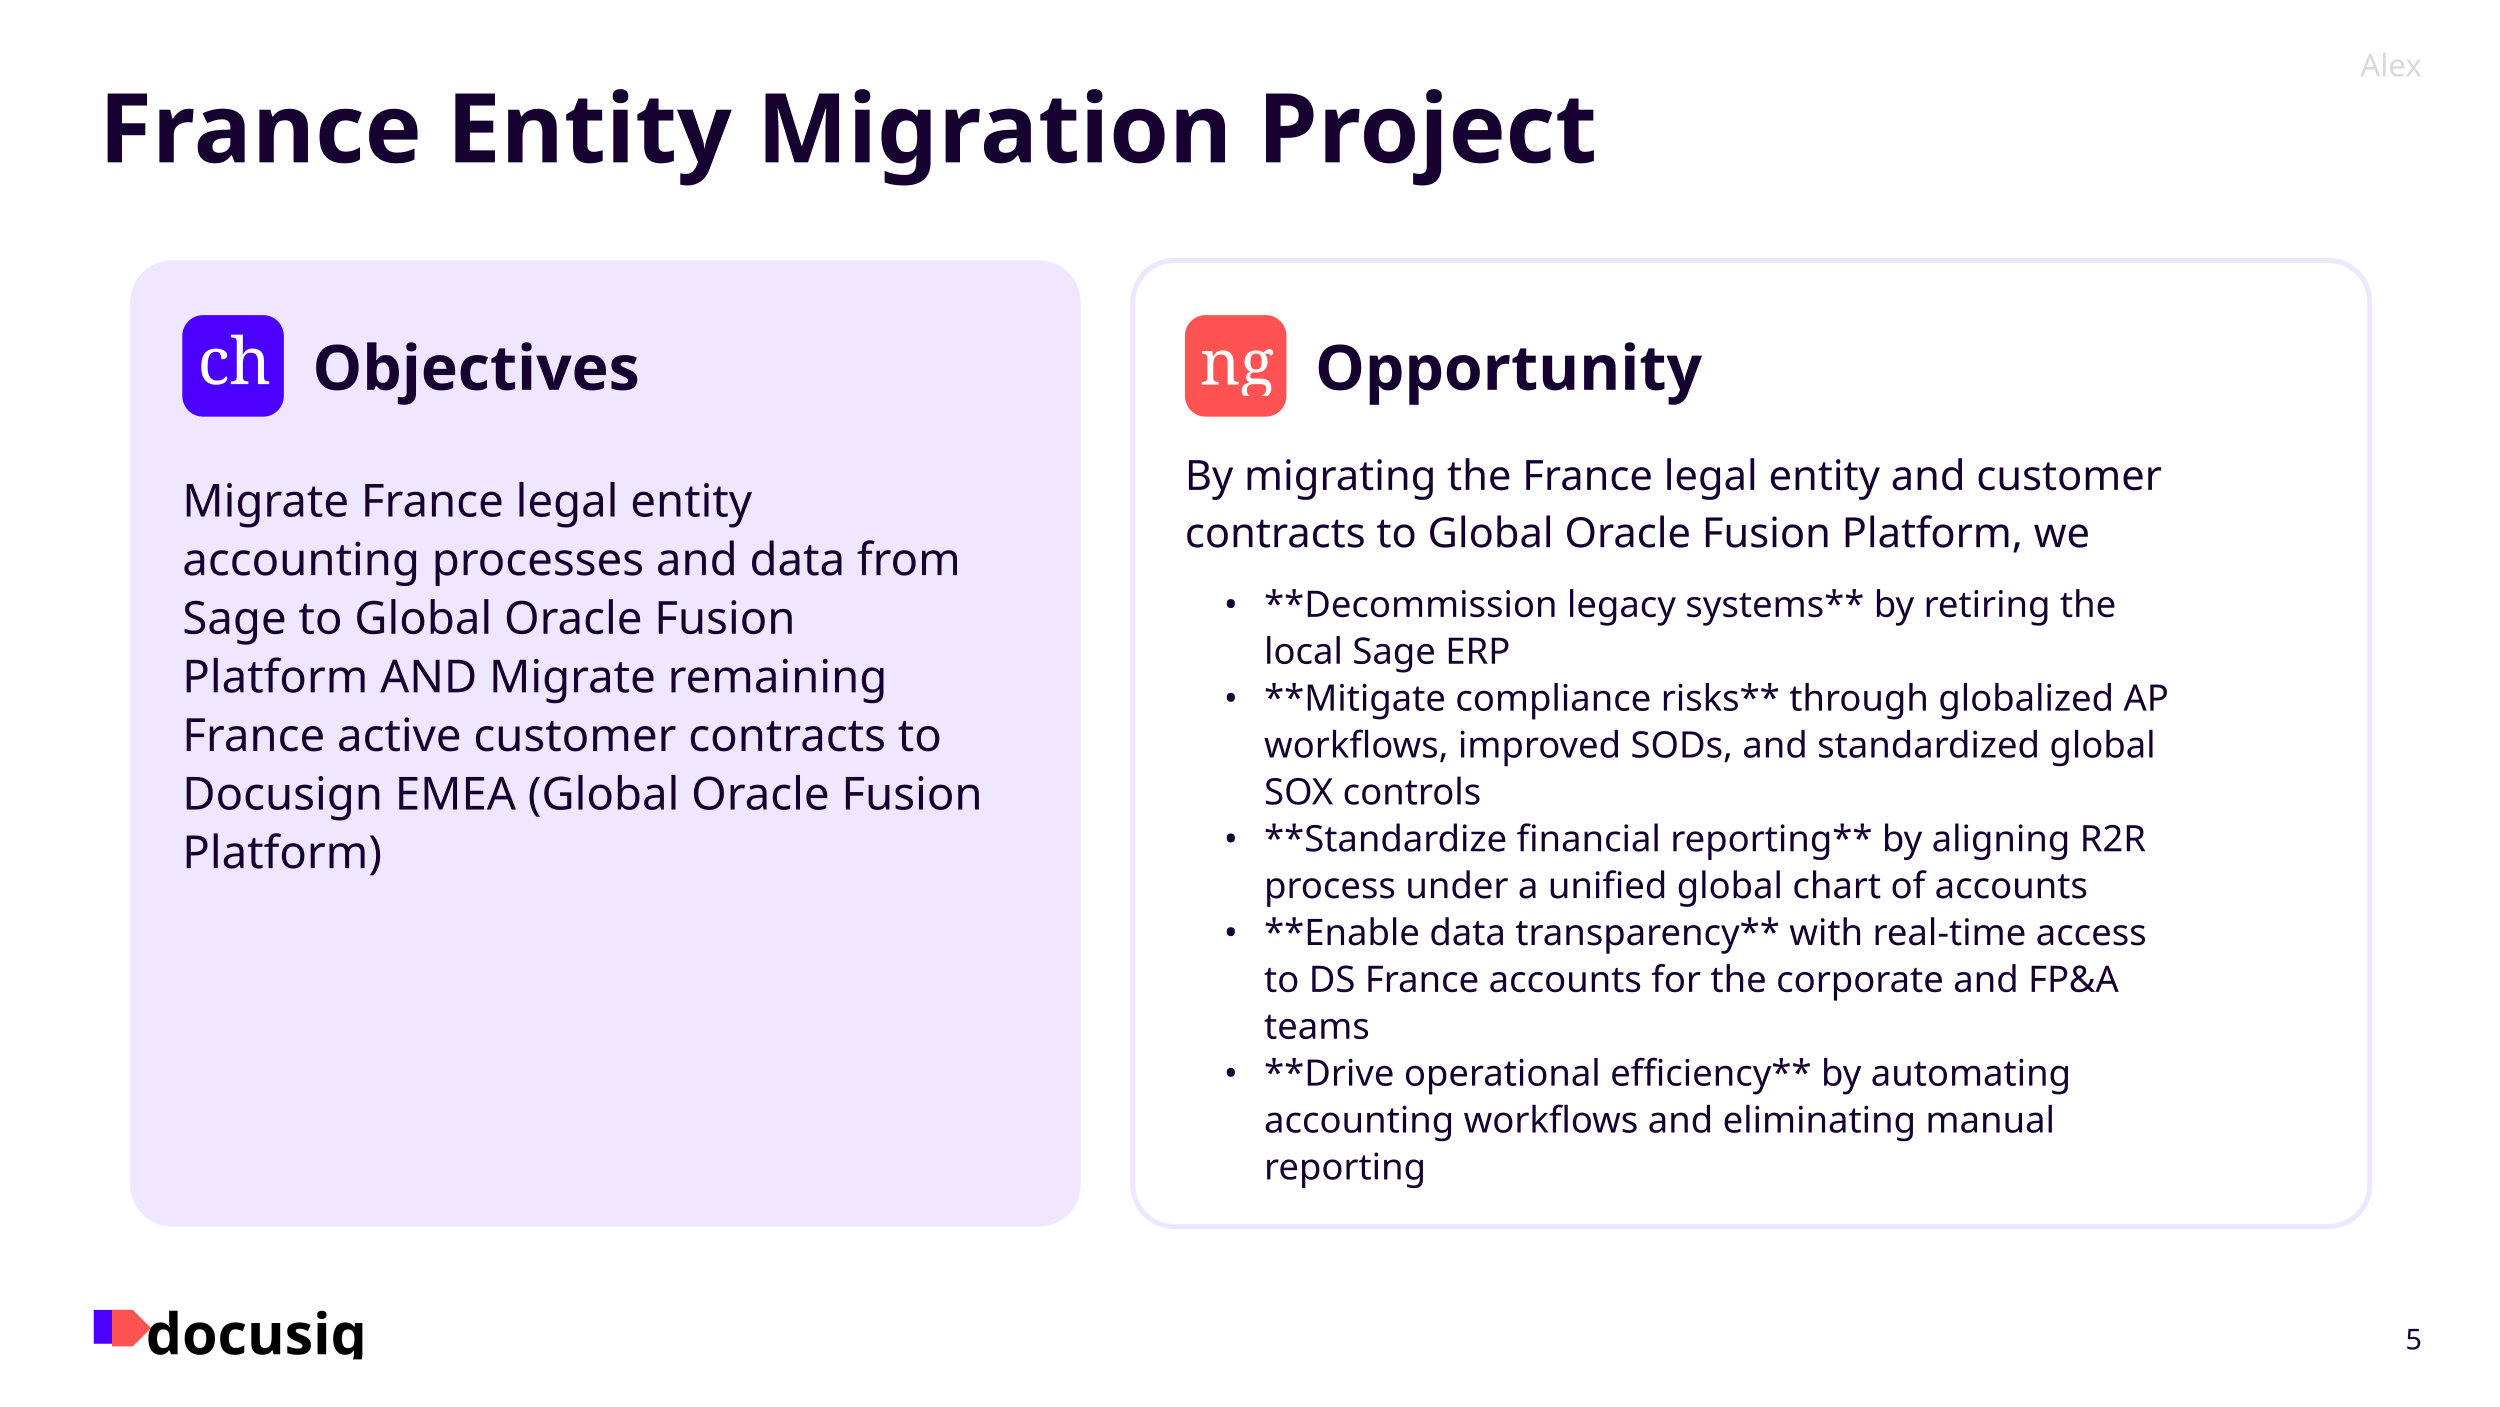
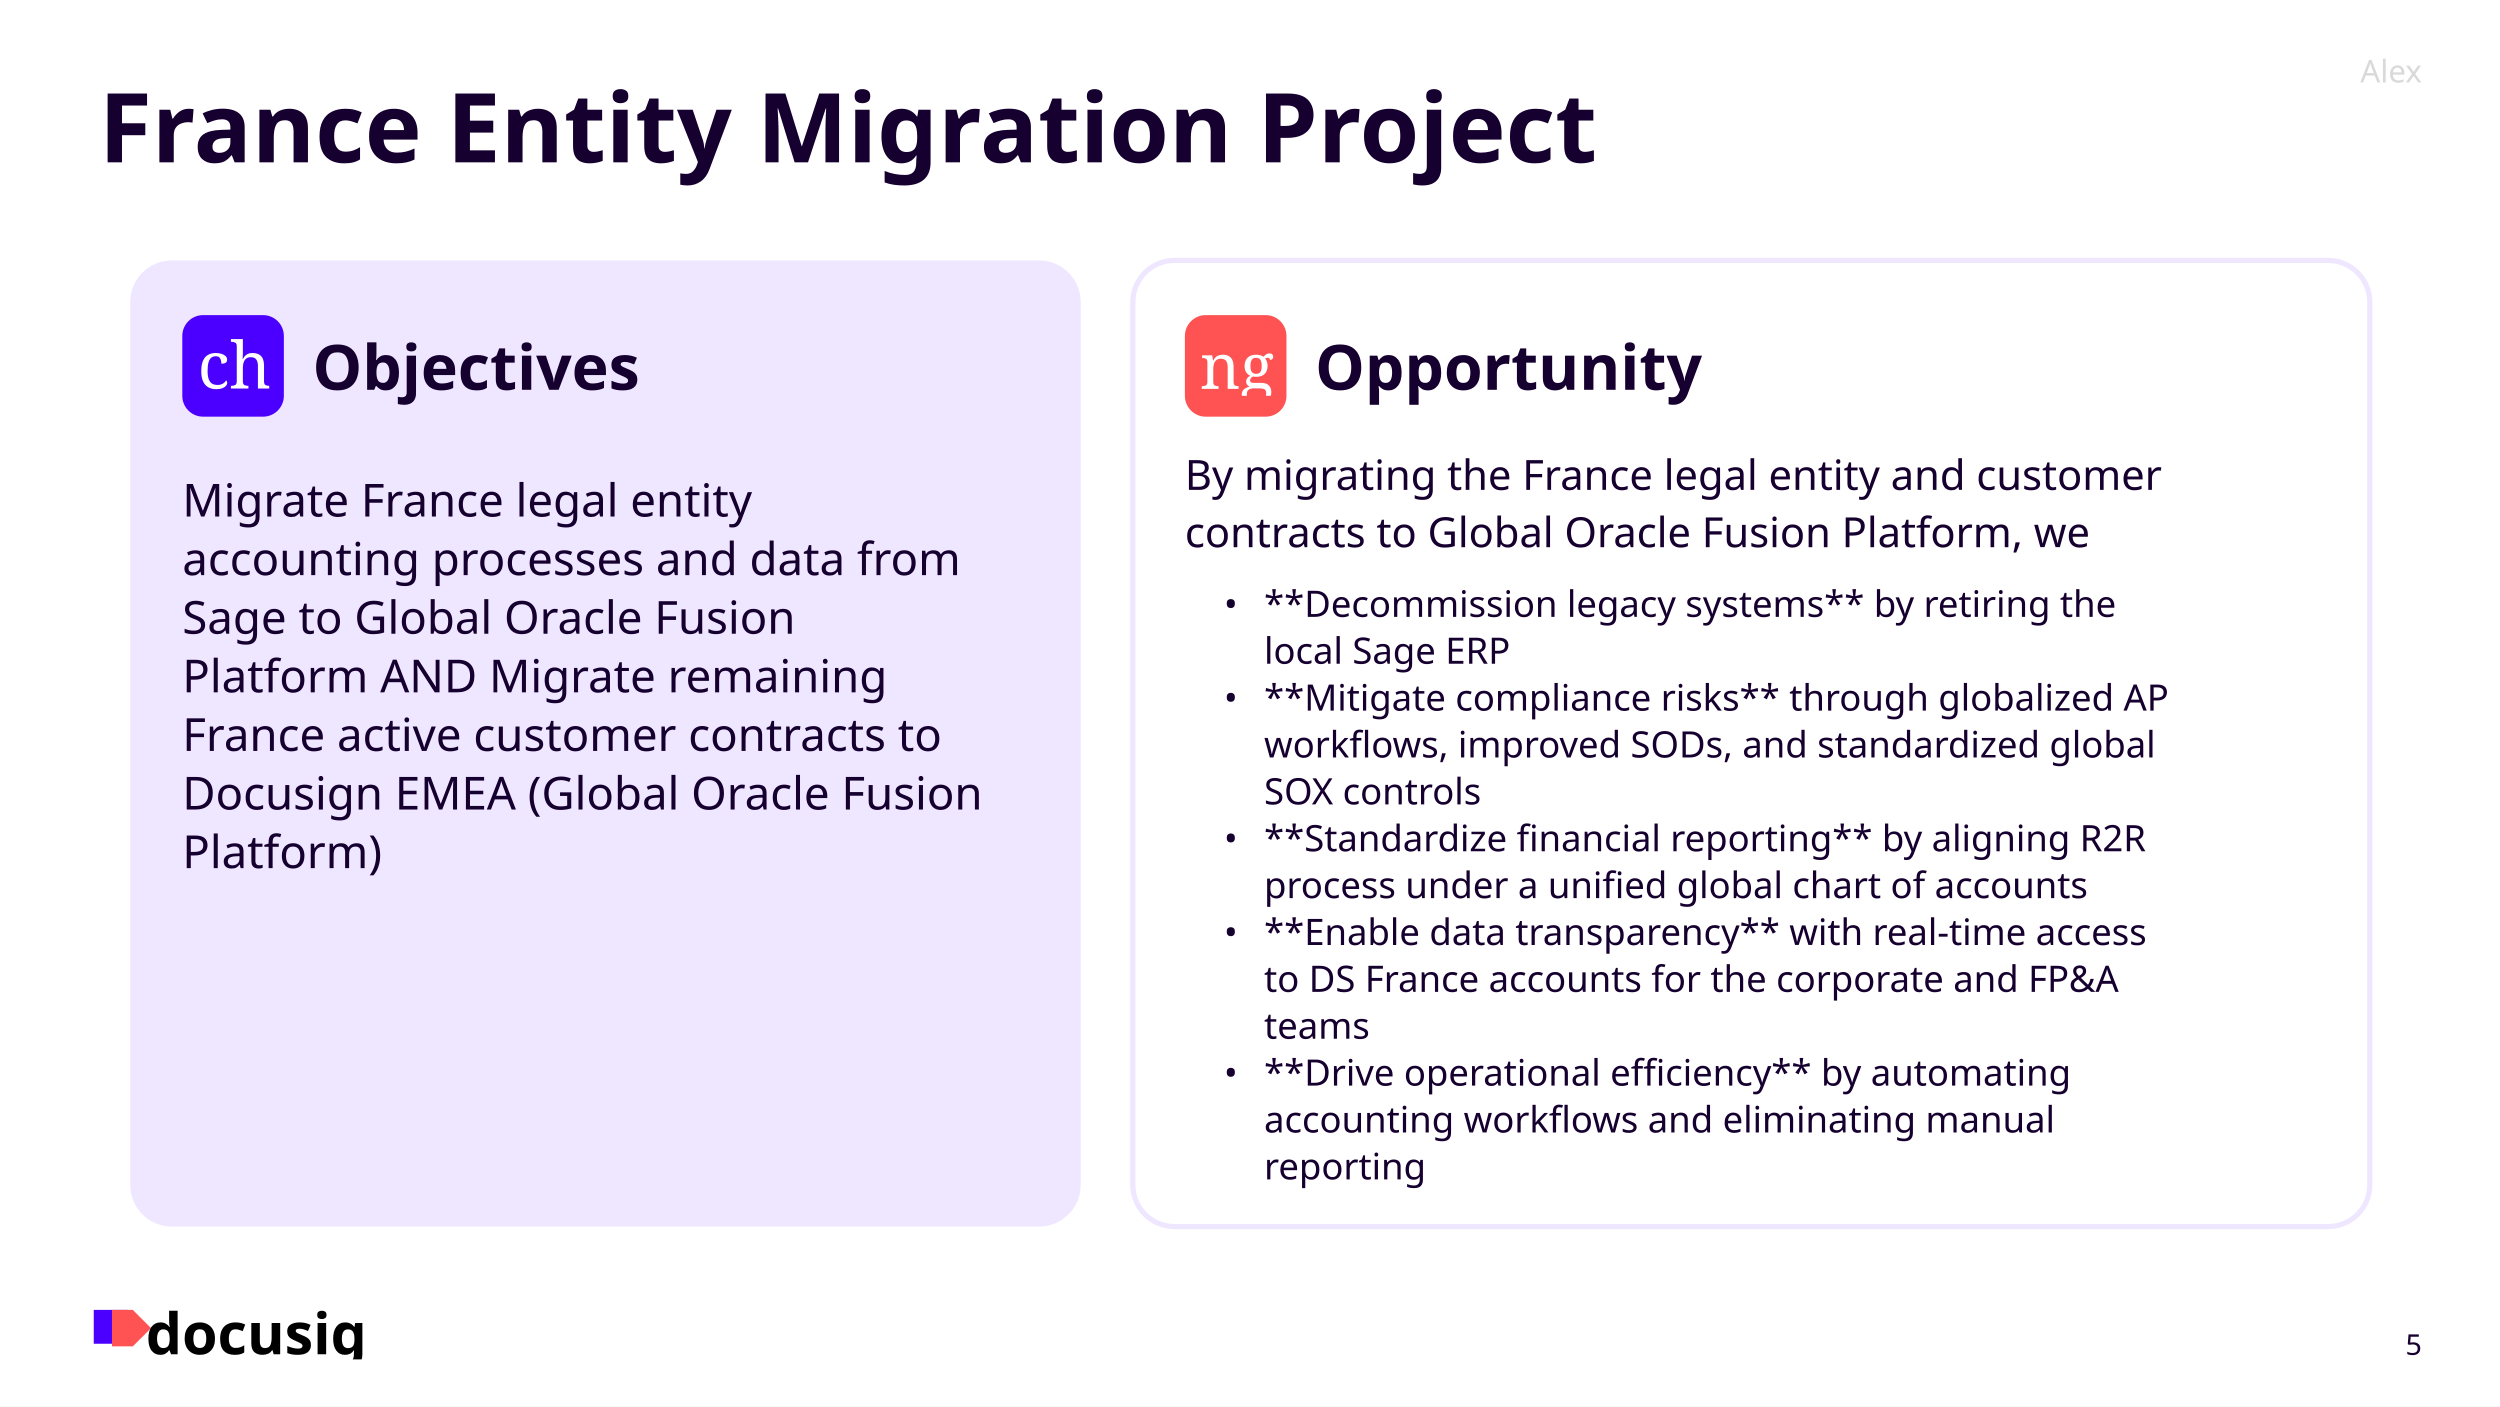
<svg xmlns="http://www.w3.org/2000/svg" width="960" height="540" viewBox="0 0 960 540" xml:lang="en-US">
  <rect width="100%" height="100%" fill="white" />
  <defs>
    <clipPath id="clip11">
      <rect x="38" y="32" width="760" height="48" />
    </clipPath>
    <clipPath id="clip12">
      <rect x="76" y="127" width="28" height="25" />
    </clipPath>
    <clipPath id="clip13">
      <rect x="461" y="128" width="28" height="24" />
    </clipPath>
    <clipPath id="clip14">
      <rect x="455" y="175" width="420" height="44" />
    </clipPath>
    <clipPath id="clip15">
      <rect x="56" y="502" width="95" height="20" />
    </clipPath>
  </defs>
  <rect x="0" y="0" width="960" height="540" fill="#FFFFFF" />
  <g clip-path="url(#clip11)">
    <text y="62.34" text-anchor="start" style="font-family:primary, sans-serif;font-size:37px;fill:#16002F;font-weight:700">
      <tspan x="38">France Entity Migration Project</tspan>
    </text>
  </g>
-   <text y="29.34" text-anchor="end" style="font-family:primary, sans-serif;font-size:12px;fill:#D9D9D9">
+   <text y="27" text-anchor="end" dominant-baseline="central" style="font-family:primary, sans-serif;font-size:12px;fill:#D9D9D9">
    <tspan x="930">Alex</tspan>
  </text>
  <rect x="50" y="100" width="365" height="371" rx="16" fill="#EEE7FF" />
  <rect x="435" y="100" width="475" height="371" rx="16" fill="#FFFFFF" stroke="#EEE7FF" stroke-width="2" />
  <rect x="70" y="121" width="39" height="39" rx="8" fill="#4B00FF" />
  <g clip-path="url(#clip12)">
-     <text y="147.5" text-anchor="middle" style="font-family:serif;font-size:25px;fill:#FFFFFF">
+     <text y="139.5" text-anchor="middle" dominant-baseline="central" style="font-family:serif;font-size:25px;fill:#FFFFFF">
      <tspan x="90">ch</tspan>
    </text>
  </g>
  <text y="149.68" text-anchor="start" style="font-family:primary, sans-serif;font-size:24px;fill:#16002F;font-weight:700">
    <tspan x="120">Objectives</tspan>
  </text>
  <text y="198.35" text-anchor="start" style="font-family:primary, sans-serif;font-size:17.5px;fill:#16002F">
    <tspan x="70">Migrate France legal entity</tspan>
    <tspan x="70" dy="22.5">accounting processes and data from</tspan>
    <tspan x="70" dy="22.5">Sage to Global Oracle Fusion</tspan>
    <tspan x="70" dy="22.5">Platform AND Migrate remaining</tspan>
    <tspan x="70" dy="22.5">France active customer contracts to</tspan>
    <tspan x="70" dy="22.5">Docusign EMEA (Global Oracle Fusion</tspan>
    <tspan x="70" dy="22.5">Platform)</tspan>
  </text>
  <rect x="455" y="121" width="39" height="39" rx="8" fill="#FF5252" />
  <g clip-path="url(#clip13)">
-     <text y="147.68" text-anchor="middle" style="font-family:serif;font-size:24px;fill:#FFFFFF">
+     <text y="140" text-anchor="middle" dominant-baseline="central" style="font-family:serif;font-size:24px;fill:#FFFFFF">
      <tspan x="475">ng</tspan>
    </text>
  </g>
  <text y="149.68" text-anchor="start" style="font-family:primary, sans-serif;font-size:24px;fill:#16002F;font-weight:700">
    <tspan x="505">Opportunity</tspan>
  </text>
  <g clip-path="url(#clip14)">
    <text y="188.12" text-anchor="start" style="font-family:primary, sans-serif;font-size:16px;fill:#16002F">
      <tspan x="455">By migrating the France legal entity and customer</tspan>
      <tspan x="455" dy="22">contracts to Global Oracle Fusion Platform, we</tspan>
    </text>
  </g>
  <text x="470" y="236.88" text-anchor="start" style="font-family:primary, sans-serif;font-size:14px;fill:#16002F">•</text>
  <text x="485.4" y="236.88" text-anchor="start" style="font-family:primary, sans-serif;font-size:14px;fill:#16002F">**Decommission legacy systems** by retiring the</text>
  <text x="485.4" y="254.88" text-anchor="start" style="font-family:primary, sans-serif;font-size:14px;fill:#16002F">local Sage ERP</text>
  <text x="470" y="272.88" text-anchor="start" style="font-family:primary, sans-serif;font-size:14px;fill:#16002F">•</text>
  <text x="485.4" y="272.88" text-anchor="start" style="font-family:primary, sans-serif;font-size:14px;fill:#16002F">**Mitigate compliance risks** through globalized AP</text>
  <text x="485.4" y="290.88" text-anchor="start" style="font-family:primary, sans-serif;font-size:14px;fill:#16002F">workflows, improved SODs, and standardized global</text>
  <text x="485.4" y="308.88" text-anchor="start" style="font-family:primary, sans-serif;font-size:14px;fill:#16002F">SOX controls</text>
  <text x="470" y="326.88" text-anchor="start" style="font-family:primary, sans-serif;font-size:14px;fill:#16002F">•</text>
  <text x="485.4" y="326.88" text-anchor="start" style="font-family:primary, sans-serif;font-size:14px;fill:#16002F">**Standardize financial reporting** by aligning R2R</text>
  <text x="485.4" y="344.88" text-anchor="start" style="font-family:primary, sans-serif;font-size:14px;fill:#16002F">process under a unified global chart of accounts</text>
  <text x="470" y="362.88" text-anchor="start" style="font-family:primary, sans-serif;font-size:14px;fill:#16002F">•</text>
  <text x="485.4" y="362.88" text-anchor="start" style="font-family:primary, sans-serif;font-size:14px;fill:#16002F">**Enable data transparency** with real-time access</text>
  <text x="485.4" y="380.88" text-anchor="start" style="font-family:primary, sans-serif;font-size:14px;fill:#16002F">to DS France accounts for the corporate and FP&amp;A</text>
  <text x="485.4" y="398.88" text-anchor="start" style="font-family:primary, sans-serif;font-size:14px;fill:#16002F">teams</text>
  <text x="470" y="416.88" text-anchor="start" style="font-family:primary, sans-serif;font-size:14px;fill:#16002F">•</text>
  <text x="485.4" y="416.88" text-anchor="start" style="font-family:primary, sans-serif;font-size:14px;fill:#16002F">**Drive operational efficiency** by automating</text>
  <text x="485.4" y="434.88" text-anchor="start" style="font-family:primary, sans-serif;font-size:14px;fill:#16002F">accounting workflows and eliminating manual</text>
  <text x="485.4" y="452.88" text-anchor="start" style="font-family:primary, sans-serif;font-size:14px;fill:#16002F">reporting</text>
  <rect x="36" y="503" width="13" height="13" fill="#4B00FF" />
  <path d="M43,503 L51,503 L58,510 L51,517 L43,517 Z" fill="#FF5252" />
  <g clip-path="url(#clip15)">
    <text y="520.04" text-anchor="start" style="font-family:primary, sans-serif;font-size:22px;fill:#000000;font-weight:700">
      <tspan x="56">docusig</tspan>
      <tspan x="56" dy="27.5">n.</tspan>
    </text>
  </g>
-   <text y="518.145" text-anchor="end" style="font-family:primary, sans-serif;font-size:11px;fill:#16002F">
+   <text y="516" text-anchor="end" dominant-baseline="central" style="font-family:primary, sans-serif;font-size:11px;fill:#16002F">
    <tspan x="930">5</tspan>
  </text>
</svg>
